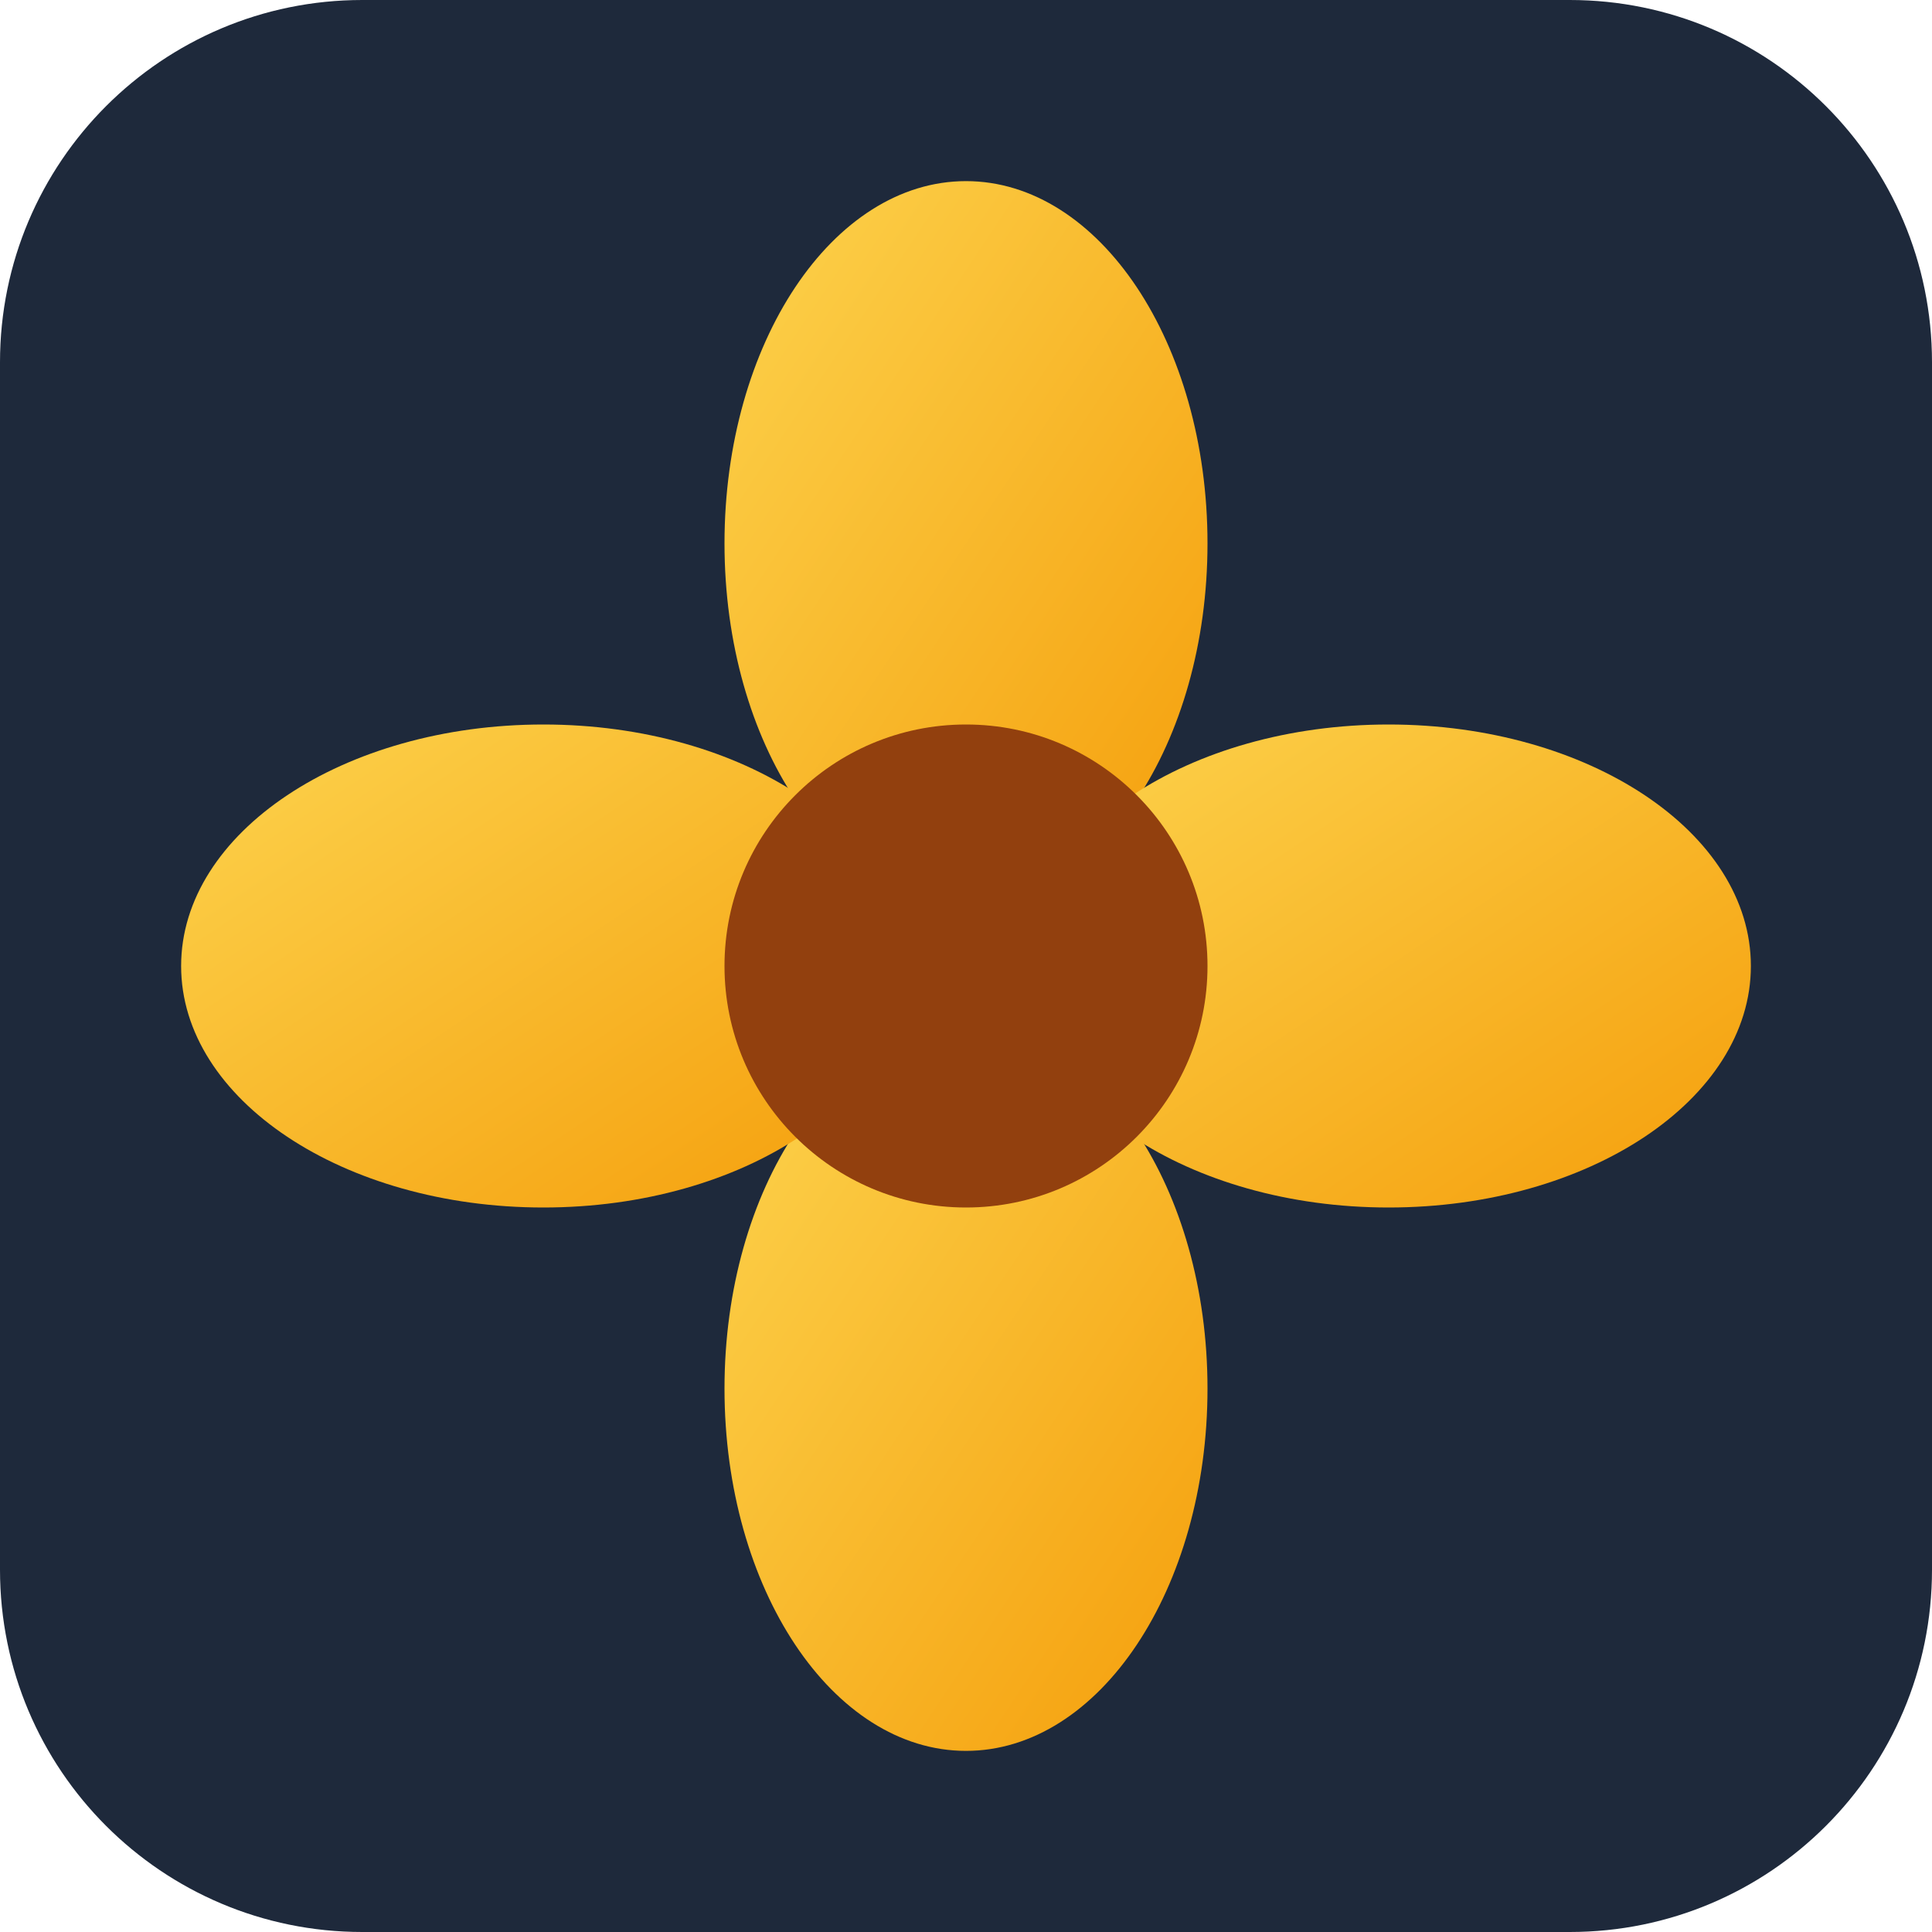
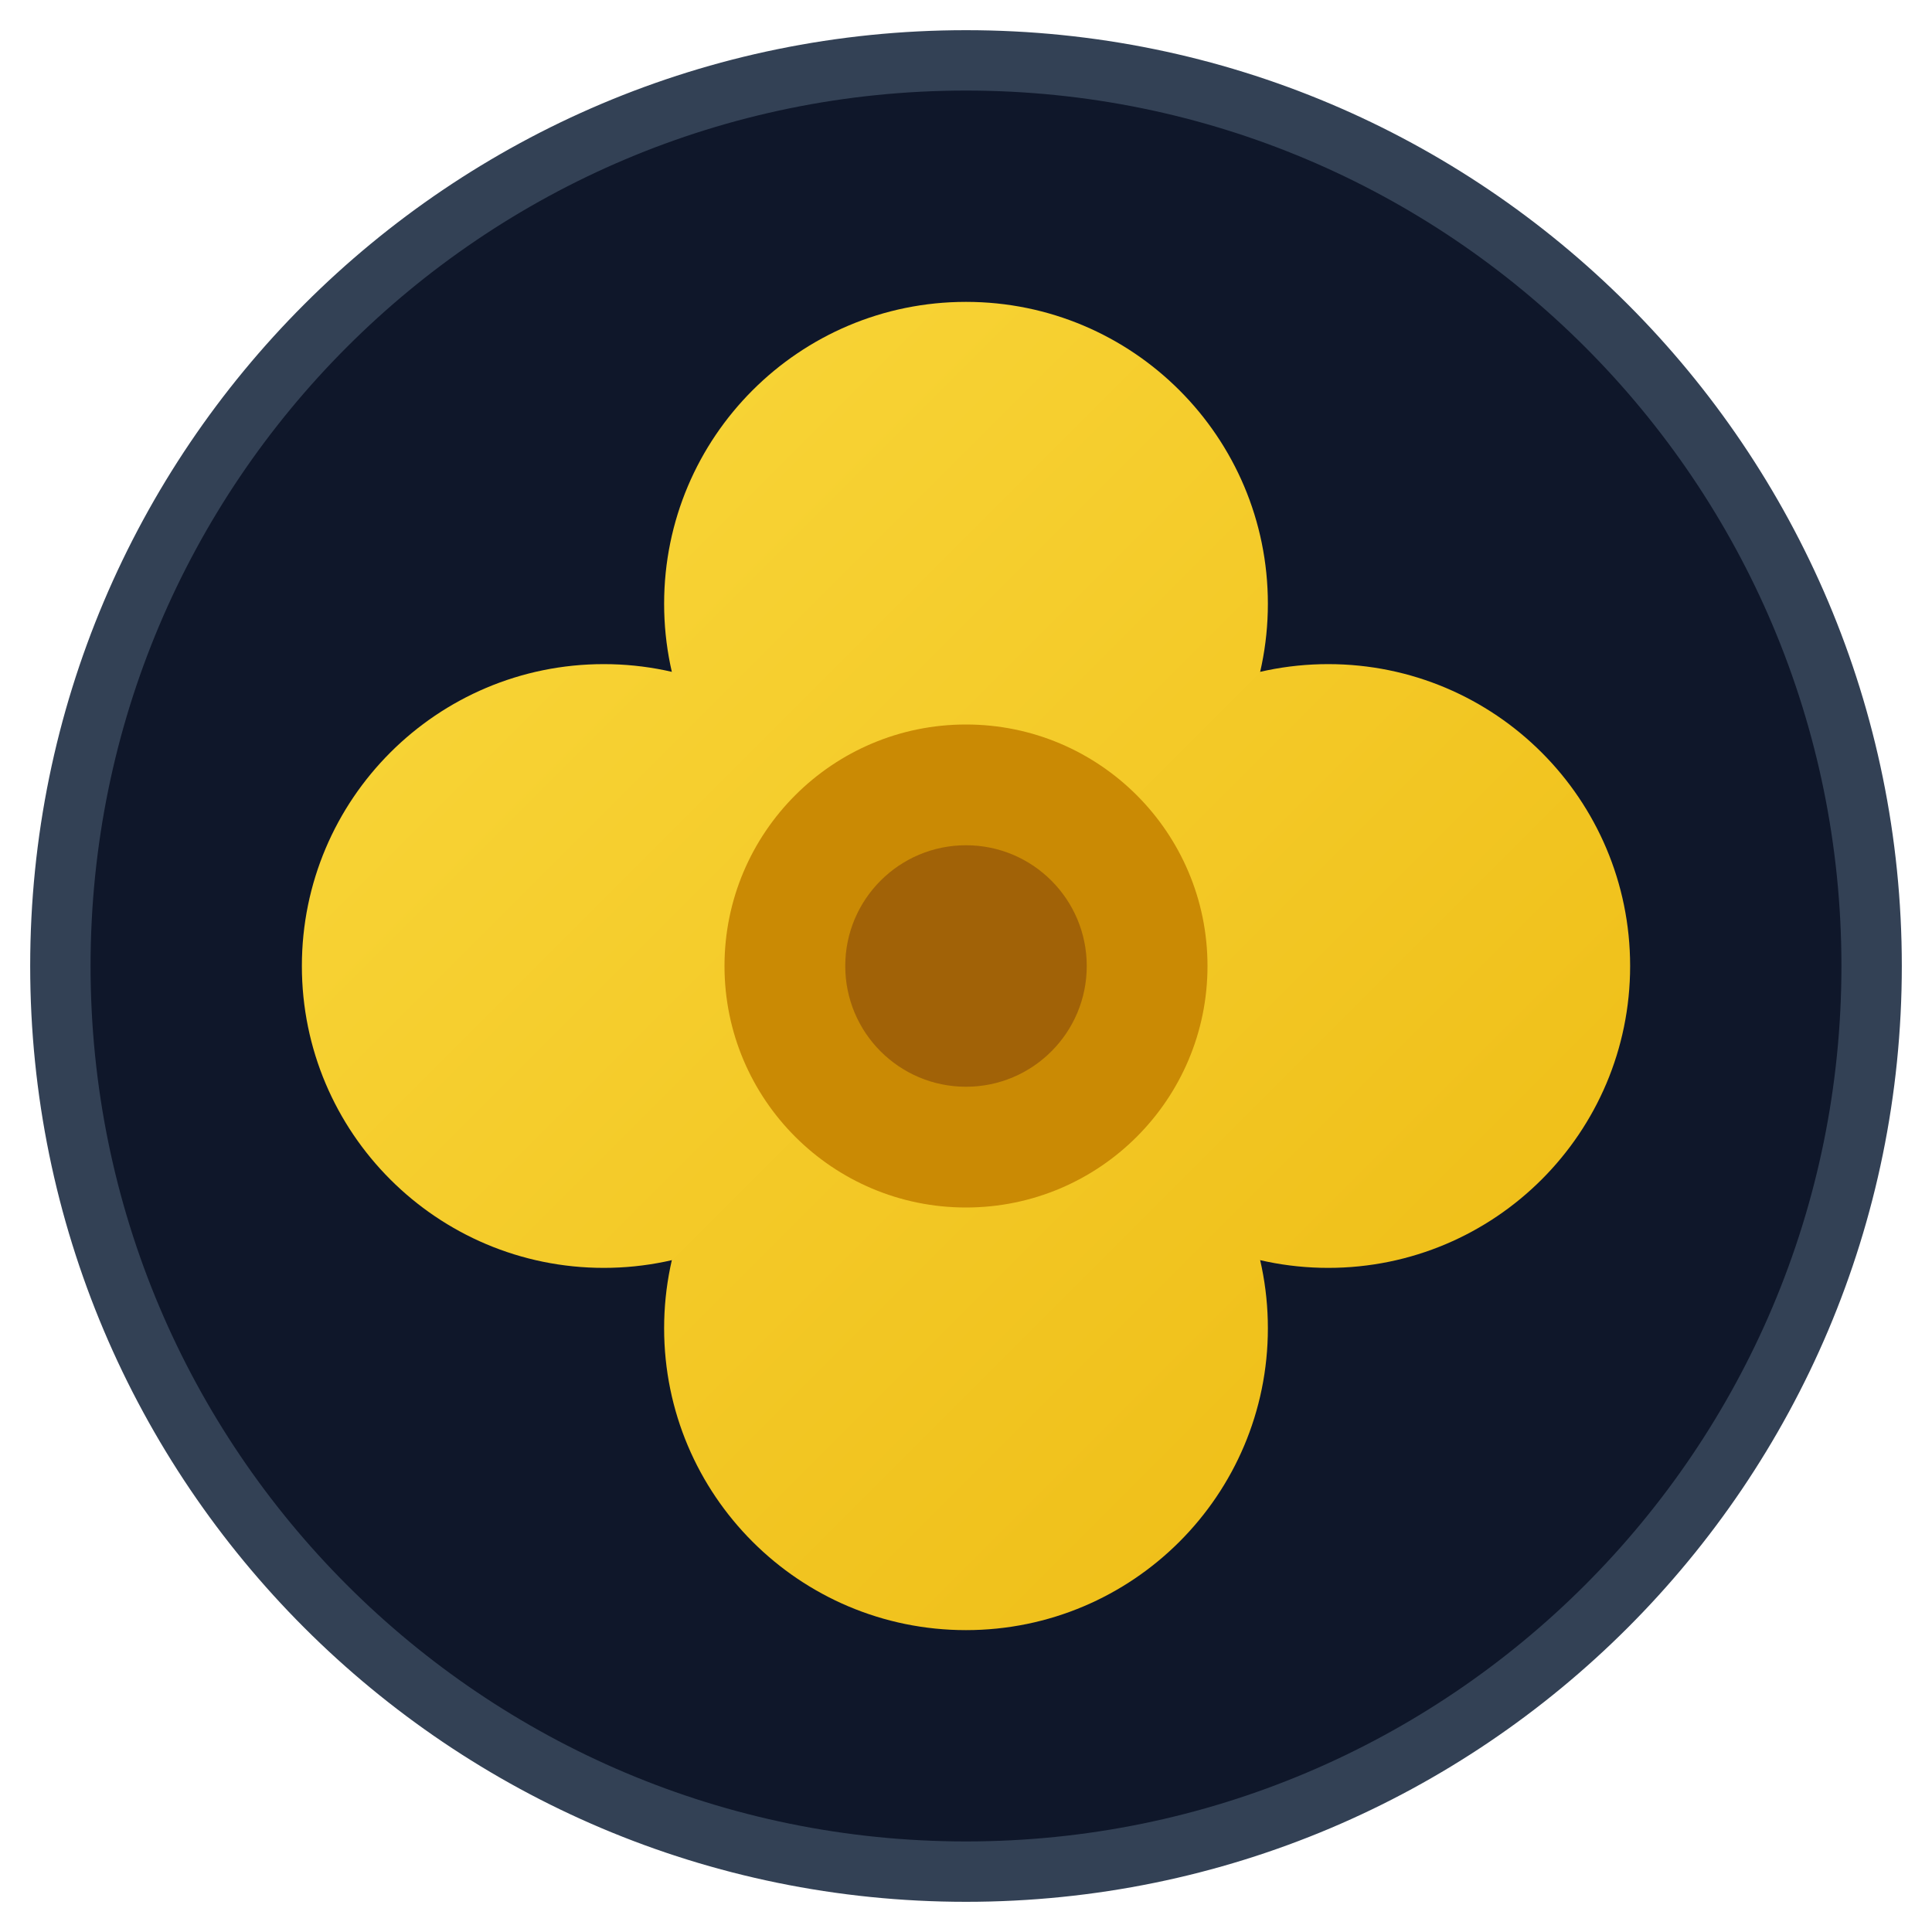
- <svg xmlns="http://www.w3.org/2000/svg" viewBox="0 0 32 32">
+ <svg xmlns="http://www.w3.org/2000/svg" width="32" height="32" viewBox="0 0 32 32" fill="none">
  <defs>
-     <linearGradient id="petal" x1="0%" y1="0%" x2="100%" y2="100%">
-       <stop offset="0%" style="stop-color:#fcd34d;stop-opacity:1" />
-       <stop offset="100%" style="stop-color:#f59e0b;stop-opacity:1" />
+     <linearGradient id="flower-gradient" x1="0" y1="0" x2="32" y2="32" gradientUnits="userSpaceOnUse">
+       <stop offset="0%" stop-color="#fde047" />
+       <stop offset="100%" stop-color="#eab308" />
    </linearGradient>
  </defs>
-   <rect width="32" height="32" rx="6" fill="#1e293b" />
-   <ellipse cx="16" cy="9" rx="4" ry="6" fill="url(#petal)" />
-   <ellipse cx="16" cy="23" rx="4" ry="6" fill="url(#petal)" />
-   <ellipse cx="9" cy="16" rx="6" ry="4" fill="url(#petal)" />
-   <ellipse cx="23" cy="16" rx="6" ry="4" fill="url(#petal)" />
-   <circle cx="16" cy="16" r="4" fill="#92400e" />
+   <circle cx="16" cy="16" r="15" fill="#0f172a" stroke="#334155" stroke-width="1" />
+   <circle cx="16" cy="10" r="5" fill="url(#flower-gradient)" />
+   <circle cx="10" cy="16" r="5" fill="url(#flower-gradient)" />
+   <circle cx="22" cy="16" r="5" fill="url(#flower-gradient)" />
+   <circle cx="16" cy="22" r="5" fill="url(#flower-gradient)" />
+   <circle cx="16" cy="16" r="4" fill="#ca8a04" />
+   <circle cx="16" cy="16" r="2" fill="#a16207" />
</svg>
